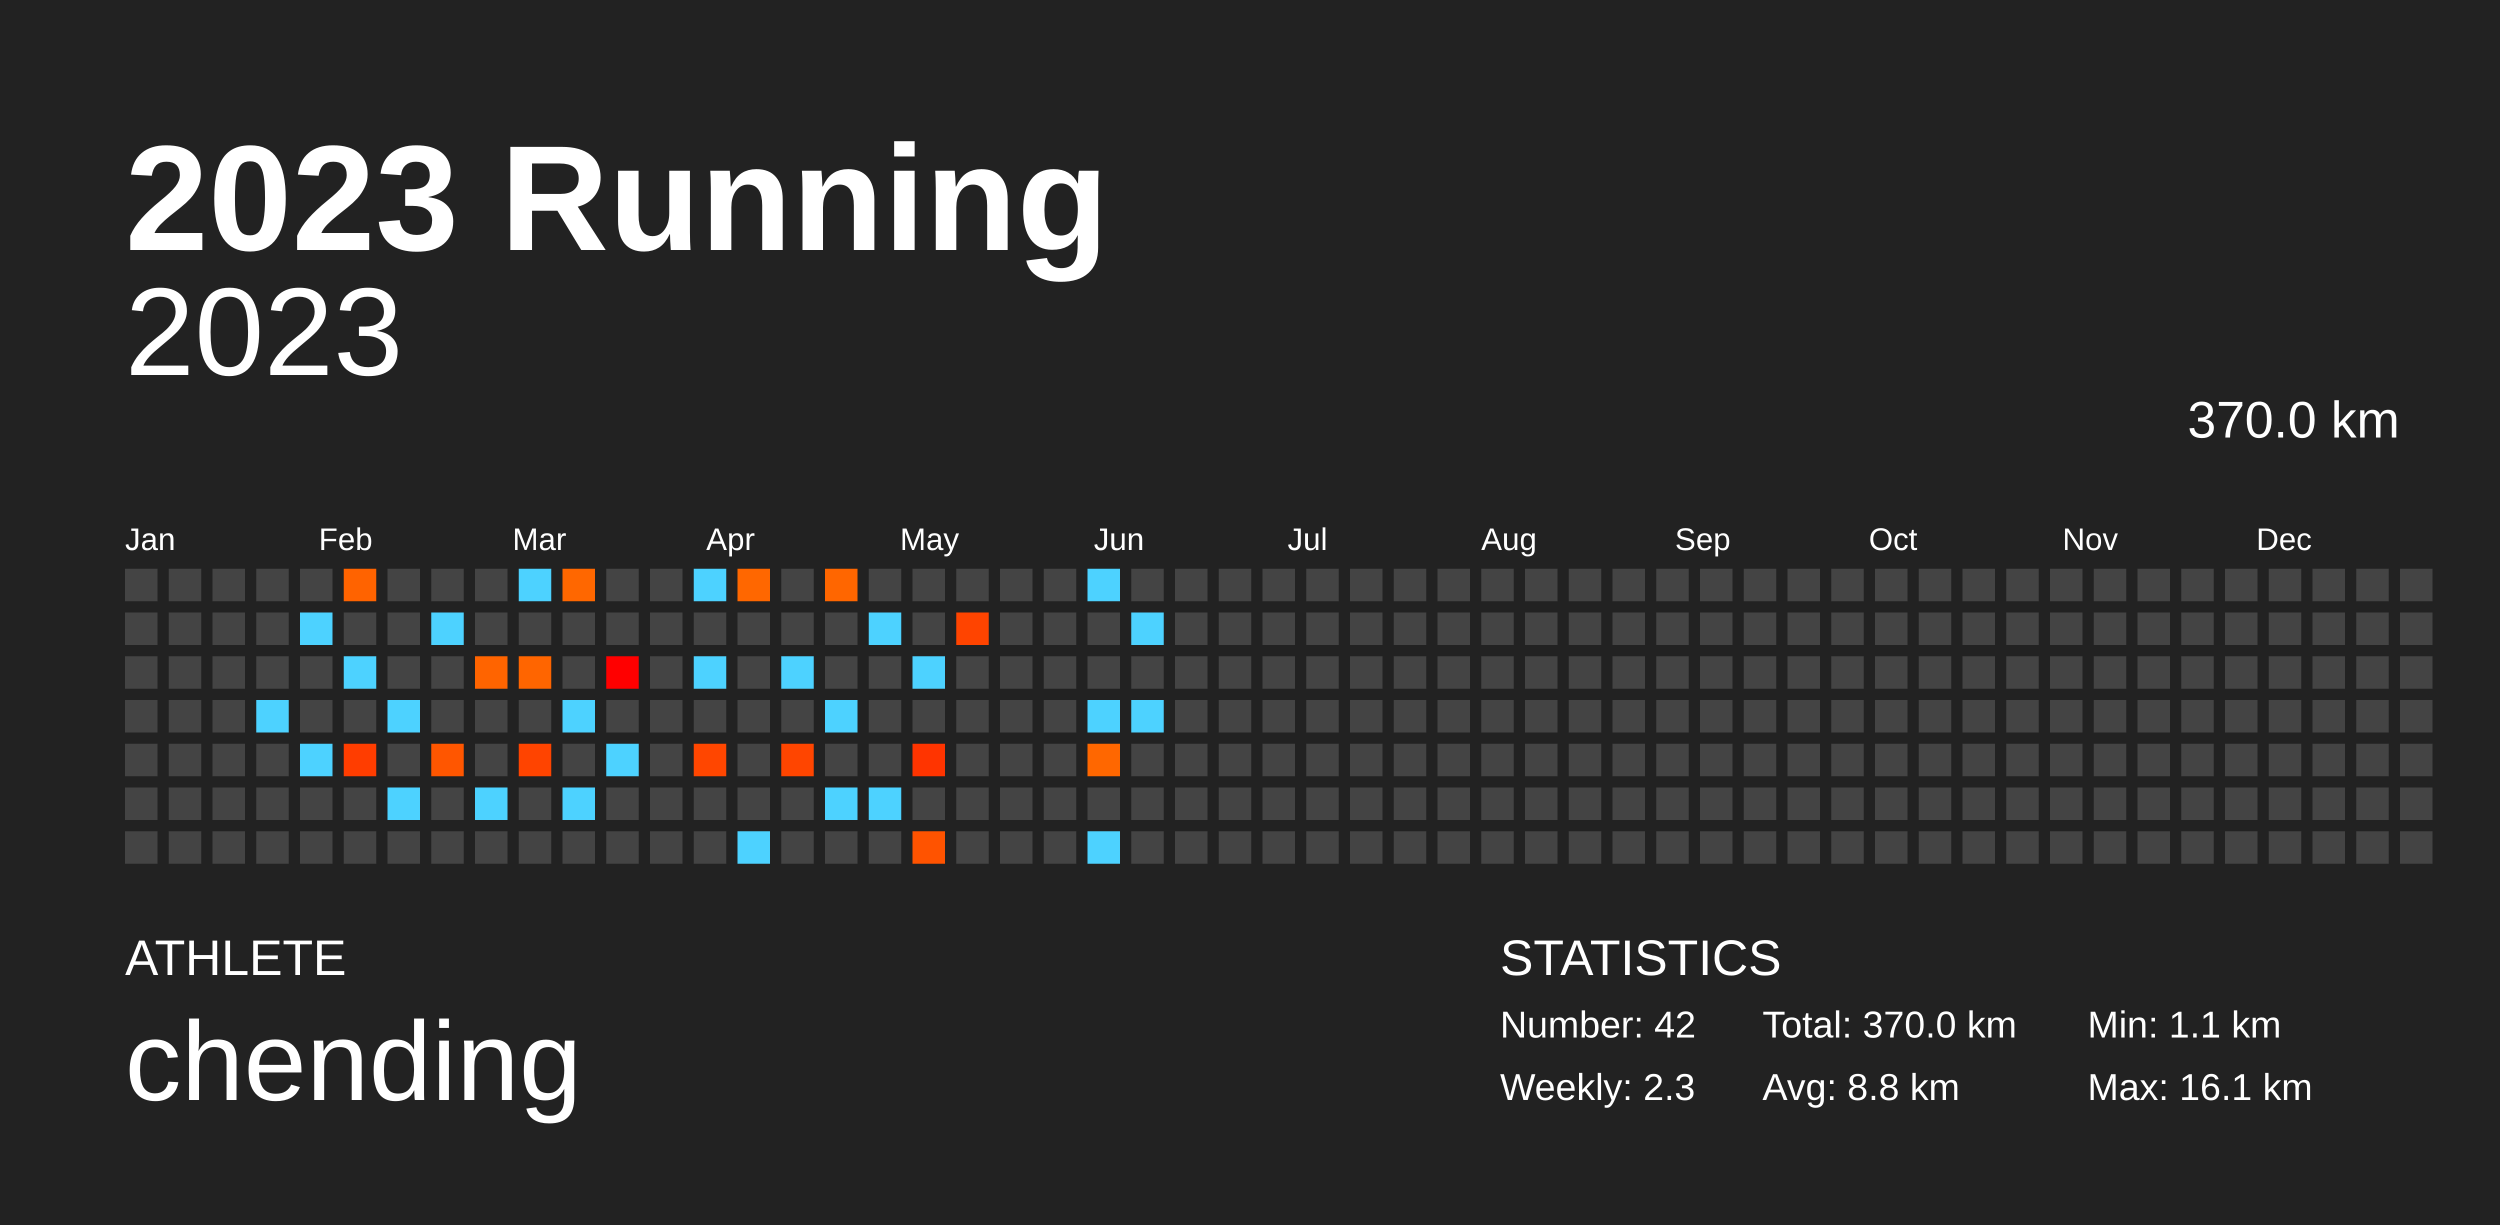
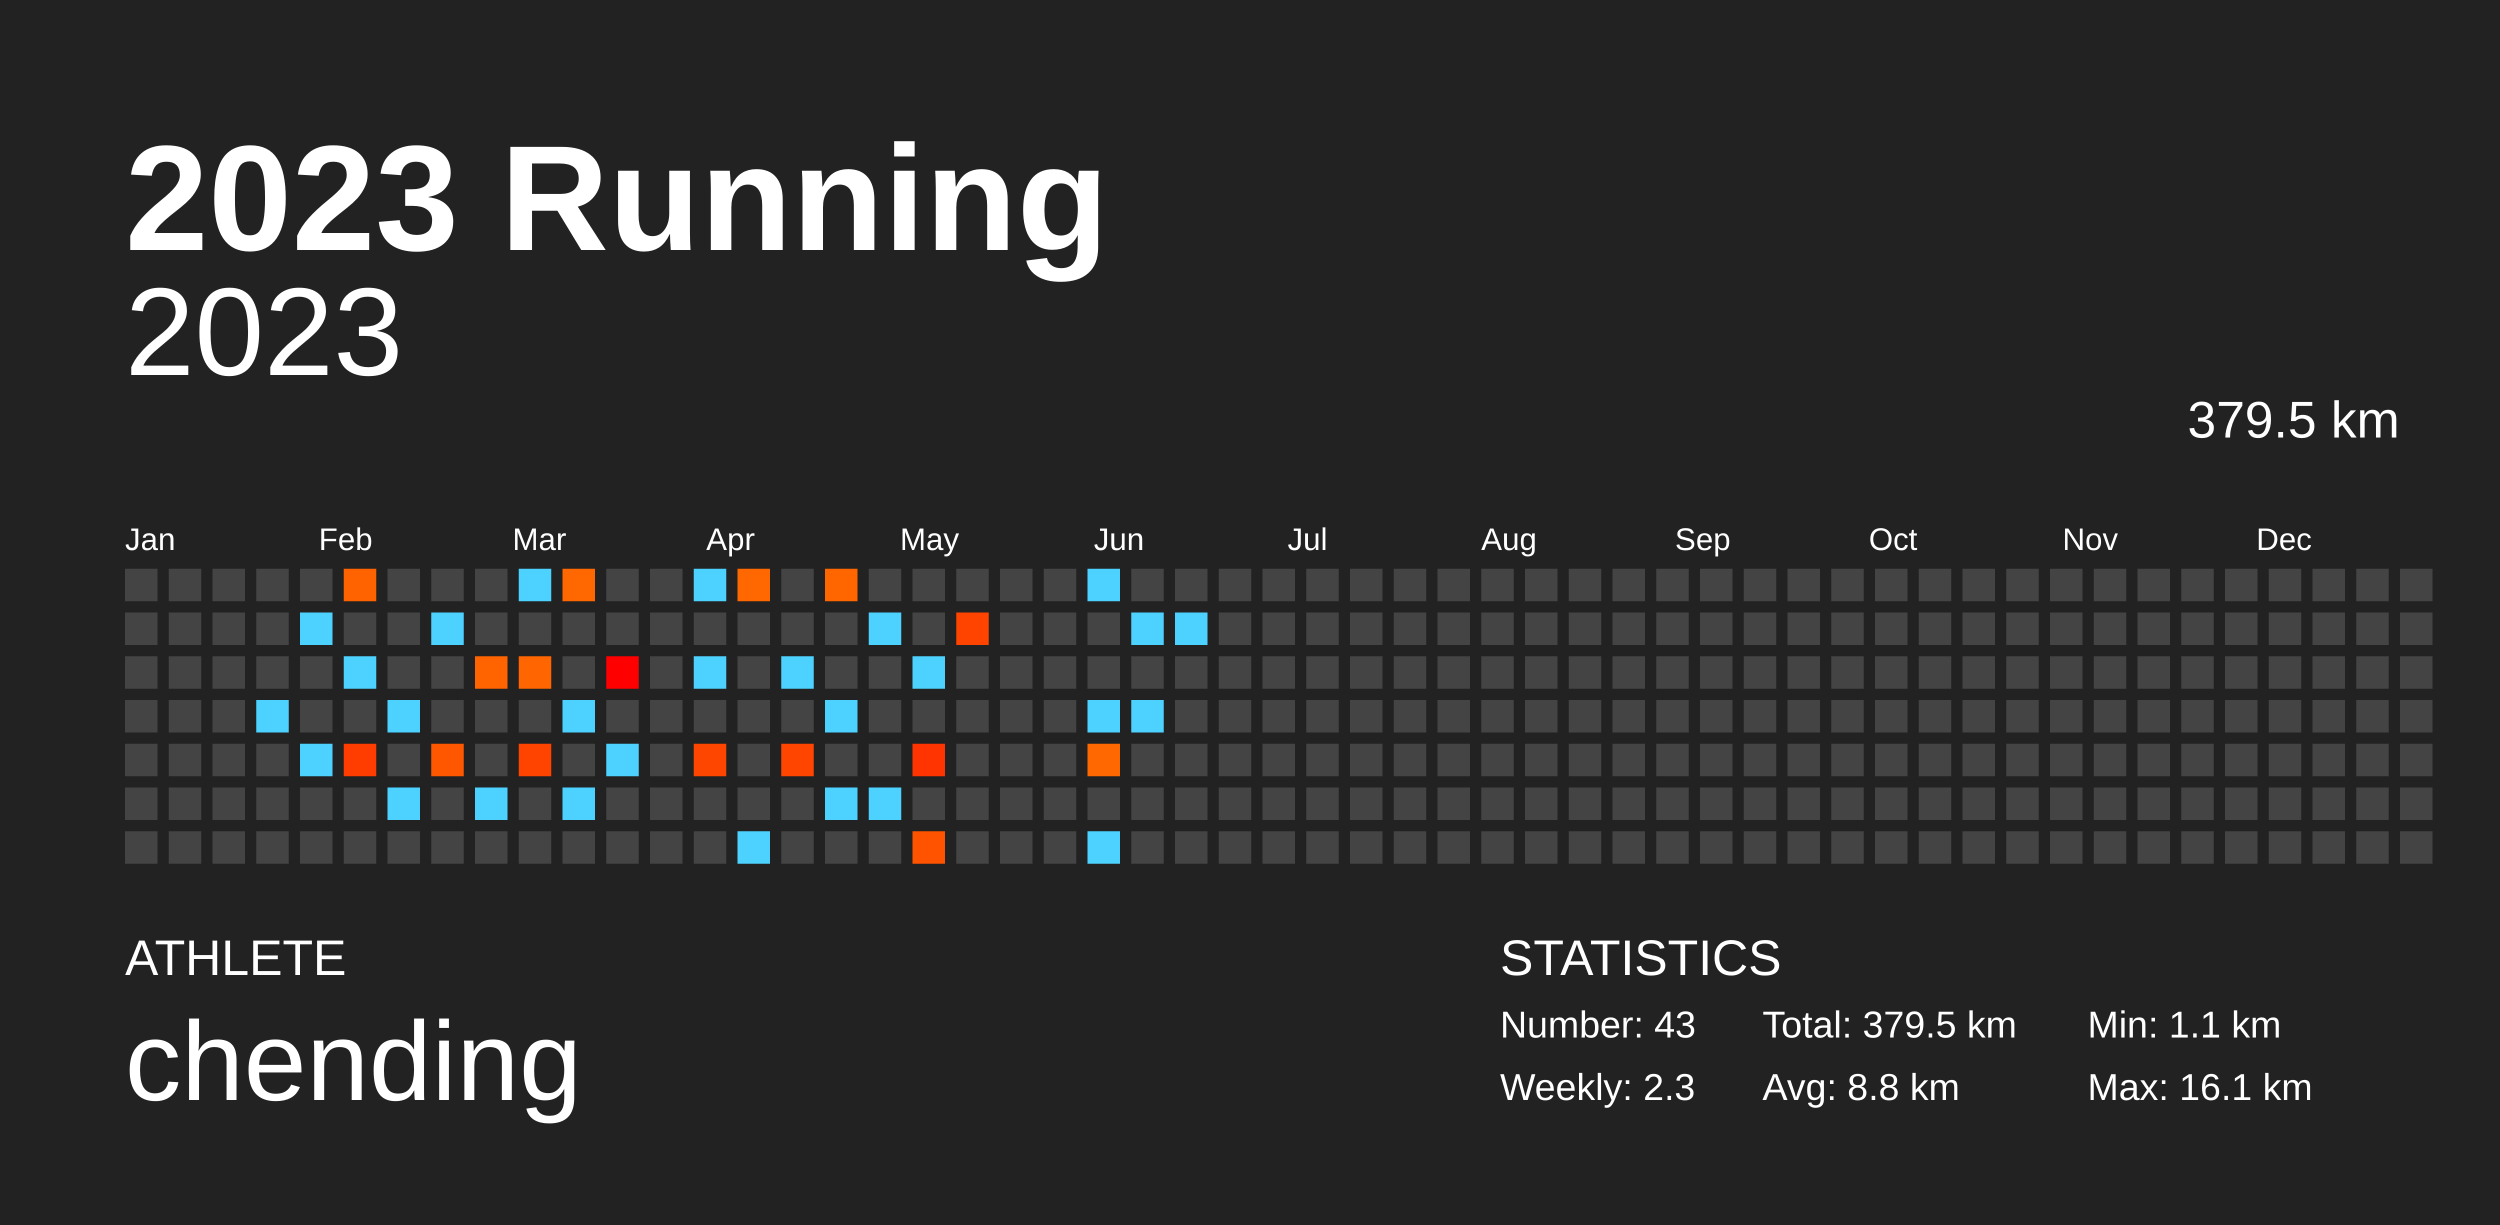
<svg xmlns="http://www.w3.org/2000/svg" baseProfile="full" height="98mm" version="1.1" viewBox="0,0,200,98" width="200mm">
  <defs />
  <rect fill="#222222" height="98" width="200" x="0" y="0" />
  <text fill="#FFFFFF" style="font-size:12px; font-family:Arial; font-weight:bold;" x="10" y="20">2023 Running</text>
  <text fill="#FFFFFF" style="font-size:4px; font-family:Arial" x="10" y="78">ATHLETE</text>
  <text fill="#FFFFFF" style="font-size:9px; font-family:Arial" x="10" y="88">chending</text>
  <text fill="#FFFFFF" style="font-size:4px; font-family:Arial" x="120" y="78">STATISTICS</text>
-   <text fill="#FFFFFF" style="font-size:3px; font-family:Arial" x="120" y="83">Number: 42</text>
+   <text fill="#FFFFFF" style="font-size:3px; font-family:Arial" x="120" y="83">Number: 43</text>
  <text fill="#FFFFFF" style="font-size:3px; font-family:Arial" x="120" y="88">Weekly: 2.3</text>
-   <text fill="#FFFFFF" style="font-size:3px; font-family:Arial" x="141" y="83">Total: 370.0 km</text>
+   <text fill="#FFFFFF" style="font-size:3px; font-family:Arial" x="141" y="83">Total: 379.5 km</text>
  <text fill="#FFFFFF" style="font-size:3px; font-family:Arial" x="141" y="88">Avg: 8.8 km</text>
  <text fill="#FFFFFF" style="font-size:3px; font-family:Arial" x="167" y="83">Min: 1.1 km</text>
  <text fill="#FFFFFF" style="font-size:3px; font-family:Arial" x="167" y="88">Max: 16.1 km</text>
  <text alignment-baseline="hanging" fill="#FFFFFF" style="font-size:10.0px; font-family:Arial;" x="10" y="30">2023</text>
-   <text alignment-baseline="hanging" fill="#FFFFFF" style="font-size:4.125px; font-family:Arial;" x="175" y="35">370.0 km</text>
+   <text alignment-baseline="hanging" fill="#FFFFFF" style="font-size:4.125px; font-family:Arial;" x="175" y="35">379.5 km</text>
  <text fill="#FFFFFF" style="font-size:2.5px; font-family:Arial" x="10.0" y="44">Jan</text>
  <text fill="#FFFFFF" style="font-size:2.5px; font-family:Arial" x="25.5" y="44">Feb</text>
  <text fill="#FFFFFF" style="font-size:2.5px; font-family:Arial" x="41.0" y="44">Mar</text>
  <text fill="#FFFFFF" style="font-size:2.5px; font-family:Arial" x="56.5" y="44">Apr</text>
  <text fill="#FFFFFF" style="font-size:2.5px; font-family:Arial" x="72.0" y="44">May</text>
  <text fill="#FFFFFF" style="font-size:2.5px; font-family:Arial" x="87.5" y="44">Jun</text>
  <text fill="#FFFFFF" style="font-size:2.5px; font-family:Arial" x="103.0" y="44">Jul</text>
  <text fill="#FFFFFF" style="font-size:2.5px; font-family:Arial" x="118.5" y="44">Aug</text>
  <text fill="#FFFFFF" style="font-size:2.5px; font-family:Arial" x="134.0" y="44">Sep</text>
  <text fill="#FFFFFF" style="font-size:2.5px; font-family:Arial" x="149.5" y="44">Oct</text>
  <text fill="#FFFFFF" style="font-size:2.5px; font-family:Arial" x="165.0" y="44">Nov</text>
  <text fill="#FFFFFF" style="font-size:2.5px; font-family:Arial" x="180.5" y="44">Dec</text>
  <rect fill="#444444" height="2.6" width="2.6" x="10.0" y="45.5" />
  <rect fill="#444444" height="2.6" width="2.6" x="10.0" y="49.0" />
  <rect fill="#444444" height="2.6" width="2.6" x="10.0" y="52.5" />
  <rect fill="#444444" height="2.6" width="2.6" x="10.0" y="56.0" />
  <rect fill="#444444" height="2.6" width="2.6" x="10.0" y="59.5" />
  <rect fill="#444444" height="2.6" width="2.6" x="10.0" y="63.0" />
  <rect fill="#444444" height="2.6" width="2.6" x="10.0" y="66.5" />
  <rect fill="#444444" height="2.6" width="2.6" x="13.5" y="45.5" />
  <rect fill="#444444" height="2.6" width="2.6" x="13.5" y="49.0" />
  <rect fill="#444444" height="2.6" width="2.6" x="13.5" y="52.5" />
  <rect fill="#444444" height="2.6" width="2.6" x="13.5" y="56.0" />
  <rect fill="#444444" height="2.6" width="2.6" x="13.5" y="59.5" />
  <rect fill="#444444" height="2.6" width="2.6" x="13.5" y="63.0" />
  <rect fill="#444444" height="2.6" width="2.6" x="13.5" y="66.5" />
  <rect fill="#444444" height="2.6" width="2.6" x="17.0" y="45.5" />
  <rect fill="#444444" height="2.6" width="2.6" x="17.0" y="49.0" />
  <rect fill="#444444" height="2.6" width="2.6" x="17.0" y="52.5" />
  <rect fill="#444444" height="2.6" width="2.6" x="17.0" y="56.0" />
  <rect fill="#444444" height="2.6" width="2.6" x="17.0" y="59.5" />
  <rect fill="#444444" height="2.6" width="2.6" x="17.0" y="63.0" />
  <rect fill="#444444" height="2.6" width="2.6" x="17.0" y="66.5" />
  <rect fill="#444444" height="2.6" width="2.6" x="20.5" y="45.5" />
  <rect fill="#444444" height="2.6" width="2.6" x="20.5" y="49.0" />
  <rect fill="#444444" height="2.6" width="2.6" x="20.5" y="52.5" />
  <rect fill="#4dd2ff" height="2.6" width="2.6" x="20.5" y="56.0" />
  <rect fill="#444444" height="2.6" width="2.6" x="20.5" y="59.5" />
  <rect fill="#444444" height="2.6" width="2.6" x="20.5" y="63.0" />
  <rect fill="#444444" height="2.6" width="2.6" x="20.5" y="66.5" />
  <rect fill="#444444" height="2.6" width="2.6" x="24.0" y="45.5" />
  <rect fill="#4dd2ff" height="2.6" width="2.6" x="24.0" y="49.0" />
  <rect fill="#444444" height="2.6" width="2.6" x="24.0" y="52.5" />
  <rect fill="#444444" height="2.6" width="2.6" x="24.0" y="56.0" />
  <rect fill="#4dd2ff" height="2.6" width="2.6" x="24.0" y="59.5" />
  <rect fill="#444444" height="2.6" width="2.6" x="24.0" y="63.0" />
  <rect fill="#444444" height="2.6" width="2.6" x="24.0" y="66.5" />
  <rect fill="#ff6300" height="2.6" width="2.6" x="27.5" y="45.5" />
  <rect fill="#444444" height="2.6" width="2.6" x="27.5" y="49.0" />
  <rect fill="#4dd2ff" height="2.6" width="2.6" x="27.5" y="52.5" />
  <rect fill="#444444" height="2.6" width="2.6" x="27.5" y="56.0" />
  <rect fill="#ff3d00" height="2.6" width="2.6" x="27.5" y="59.5" />
  <rect fill="#444444" height="2.6" width="2.6" x="27.5" y="63.0" />
  <rect fill="#444444" height="2.6" width="2.6" x="27.5" y="66.5" />
  <rect fill="#444444" height="2.6" width="2.6" x="31.0" y="45.5" />
  <rect fill="#444444" height="2.6" width="2.6" x="31.0" y="49.0" />
  <rect fill="#444444" height="2.6" width="2.6" x="31.0" y="52.5" />
  <rect fill="#4dd2ff" height="2.6" width="2.6" x="31.0" y="56.0" />
  <rect fill="#444444" height="2.6" width="2.6" x="31.0" y="59.5" />
  <rect fill="#4dd2ff" height="2.6" width="2.6" x="31.0" y="63.0" />
  <rect fill="#444444" height="2.6" width="2.6" x="31.0" y="66.5" />
  <rect fill="#444444" height="2.6" width="2.6" x="34.5" y="45.5" />
  <rect fill="#4dd2ff" height="2.6" width="2.6" x="34.5" y="49.0" />
  <rect fill="#444444" height="2.6" width="2.6" x="34.5" y="52.5" />
  <rect fill="#444444" height="2.6" width="2.6" x="34.5" y="56.0" />
  <rect fill="#ff5600" height="2.6" width="2.6" x="34.5" y="59.5" />
  <rect fill="#444444" height="2.6" width="2.6" x="34.5" y="63.0" />
  <rect fill="#444444" height="2.6" width="2.6" x="34.5" y="66.5" />
  <rect fill="#444444" height="2.6" width="2.6" x="38.0" y="45.5" />
  <rect fill="#444444" height="2.6" width="2.6" x="38.0" y="49.0" />
  <rect fill="#ff6400" height="2.6" width="2.6" x="38.0" y="52.5" />
  <rect fill="#444444" height="2.6" width="2.6" x="38.0" y="56.0" />
  <rect fill="#444444" height="2.6" width="2.6" x="38.0" y="59.5" />
  <rect fill="#4dd2ff" height="2.6" width="2.6" x="38.0" y="63.0" />
  <rect fill="#444444" height="2.6" width="2.6" x="38.0" y="66.5" />
  <rect fill="#4dd2ff" height="2.6" width="2.6" x="41.5" y="45.5" />
  <rect fill="#444444" height="2.6" width="2.6" x="41.5" y="49.0" />
  <rect fill="#ff6500" height="2.6" width="2.6" x="41.5" y="52.5" />
  <rect fill="#444444" height="2.6" width="2.6" x="41.5" y="56.0" />
  <rect fill="#ff4400" height="2.6" width="2.6" x="41.5" y="59.5" />
  <rect fill="#444444" height="2.6" width="2.6" x="41.5" y="63.0" />
  <rect fill="#444444" height="2.6" width="2.6" x="41.5" y="66.5" />
  <rect fill="#ff6700" height="2.6" width="2.6" x="45.0" y="45.5" />
  <rect fill="#444444" height="2.6" width="2.6" x="45.0" y="49.0" />
  <rect fill="#444444" height="2.6" width="2.6" x="45.0" y="52.5" />
  <rect fill="#4dd2ff" height="2.6" width="2.6" x="45.0" y="56.0" />
  <rect fill="#444444" height="2.6" width="2.6" x="45.0" y="59.5" />
  <rect fill="#4dd2ff" height="2.6" width="2.6" x="45.0" y="63.0" />
  <rect fill="#444444" height="2.6" width="2.6" x="45.0" y="66.5" />
  <rect fill="#444444" height="2.6" width="2.6" x="48.5" y="45.5" />
  <rect fill="#444444" height="2.6" width="2.6" x="48.5" y="49.0" />
  <rect fill="#ff0000" height="2.6" width="2.6" x="48.5" y="52.5" />
  <rect fill="#444444" height="2.6" width="2.6" x="48.5" y="56.0" />
  <rect fill="#4dd2ff" height="2.6" width="2.6" x="48.5" y="59.5" />
  <rect fill="#444444" height="2.6" width="2.6" x="48.5" y="63.0" />
  <rect fill="#444444" height="2.6" width="2.6" x="48.5" y="66.5" />
  <rect fill="#444444" height="2.6" width="2.6" x="52.0" y="45.5" />
  <rect fill="#444444" height="2.6" width="2.6" x="52.0" y="49.0" />
  <rect fill="#444444" height="2.6" width="2.6" x="52.0" y="52.5" />
  <rect fill="#444444" height="2.6" width="2.6" x="52.0" y="56.0" />
  <rect fill="#444444" height="2.6" width="2.6" x="52.0" y="59.5" />
  <rect fill="#444444" height="2.6" width="2.6" x="52.0" y="63.0" />
  <rect fill="#444444" height="2.6" width="2.6" x="52.0" y="66.5" />
  <rect fill="#4dd2ff" height="2.6" width="2.6" x="55.5" y="45.5" />
  <rect fill="#444444" height="2.6" width="2.6" x="55.5" y="49.0" />
  <rect fill="#4dd2ff" height="2.6" width="2.6" x="55.5" y="52.5" />
  <rect fill="#444444" height="2.6" width="2.6" x="55.5" y="56.0" />
  <rect fill="#ff4600" height="2.6" width="2.6" x="55.5" y="59.5" />
  <rect fill="#444444" height="2.6" width="2.6" x="55.5" y="63.0" />
  <rect fill="#444444" height="2.6" width="2.6" x="55.5" y="66.5" />
  <rect fill="#ff6700" height="2.6" width="2.6" x="59.0" y="45.5" />
  <rect fill="#444444" height="2.6" width="2.6" x="59.0" y="49.0" />
  <rect fill="#444444" height="2.6" width="2.6" x="59.0" y="52.5" />
  <rect fill="#444444" height="2.6" width="2.6" x="59.0" y="56.0" />
  <rect fill="#444444" height="2.6" width="2.6" x="59.0" y="59.5" />
  <rect fill="#444444" height="2.6" width="2.6" x="59.0" y="63.0" />
  <rect fill="#4dd2ff" height="2.6" width="2.6" x="59.0" y="66.5" />
  <rect fill="#444444" height="2.6" width="2.6" x="62.5" y="45.5" />
  <rect fill="#444444" height="2.6" width="2.6" x="62.5" y="49.0" />
  <rect fill="#4dd2ff" height="2.6" width="2.6" x="62.5" y="52.5" />
  <rect fill="#444444" height="2.6" width="2.6" x="62.5" y="56.0" />
  <rect fill="#ff4500" height="2.6" width="2.6" x="62.5" y="59.5" />
  <rect fill="#444444" height="2.6" width="2.6" x="62.5" y="63.0" />
  <rect fill="#444444" height="2.6" width="2.6" x="62.5" y="66.5" />
  <rect fill="#ff6600" height="2.6" width="2.6" x="66.0" y="45.5" />
  <rect fill="#444444" height="2.6" width="2.6" x="66.0" y="49.0" />
  <rect fill="#444444" height="2.6" width="2.6" x="66.0" y="52.5" />
  <rect fill="#4dd2ff" height="2.6" width="2.6" x="66.0" y="56.0" />
  <rect fill="#444444" height="2.6" width="2.6" x="66.0" y="59.5" />
  <rect fill="#4dd2ff" height="2.6" width="2.6" x="66.0" y="63.0" />
  <rect fill="#444444" height="2.6" width="2.6" x="66.0" y="66.5" />
  <rect fill="#444444" height="2.6" width="2.6" x="69.5" y="45.5" />
  <rect fill="#4dd2ff" height="2.6" width="2.6" x="69.5" y="49.0" />
  <rect fill="#444444" height="2.6" width="2.6" x="69.5" y="52.5" />
  <rect fill="#444444" height="2.6" width="2.6" x="69.5" y="56.0" />
  <rect fill="#444444" height="2.6" width="2.6" x="69.5" y="59.5" />
  <rect fill="#4dd2ff" height="2.6" width="2.6" x="69.5" y="63.0" />
  <rect fill="#444444" height="2.6" width="2.6" x="69.5" y="66.5" />
  <rect fill="#444444" height="2.6" width="2.6" x="73.0" y="45.5" />
  <rect fill="#444444" height="2.6" width="2.6" x="73.0" y="49.0" />
  <rect fill="#4dd2ff" height="2.6" width="2.6" x="73.0" y="52.5" />
  <rect fill="#444444" height="2.6" width="2.6" x="73.0" y="56.0" />
  <rect fill="#ff3400" height="2.6" width="2.6" x="73.0" y="59.5" />
  <rect fill="#444444" height="2.6" width="2.6" x="73.0" y="63.0" />
  <rect fill="#ff5300" height="2.6" width="2.6" x="73.0" y="66.5" />
  <rect fill="#444444" height="2.6" width="2.6" x="76.5" y="45.5" />
  <rect fill="#ff4400" height="2.6" width="2.6" x="76.5" y="49.0" />
  <rect fill="#444444" height="2.6" width="2.6" x="76.5" y="52.5" />
  <rect fill="#444444" height="2.6" width="2.6" x="76.5" y="56.0" />
  <rect fill="#444444" height="2.6" width="2.6" x="76.5" y="59.5" />
  <rect fill="#444444" height="2.6" width="2.6" x="76.5" y="63.0" />
  <rect fill="#444444" height="2.6" width="2.6" x="76.5" y="66.5" />
  <rect fill="#444444" height="2.6" width="2.6" x="80.0" y="45.5" />
  <rect fill="#444444" height="2.6" width="2.6" x="80.0" y="49.0" />
  <rect fill="#444444" height="2.6" width="2.6" x="80.0" y="52.5" />
  <rect fill="#444444" height="2.6" width="2.6" x="80.0" y="56.0" />
  <rect fill="#444444" height="2.6" width="2.6" x="80.0" y="59.5" />
  <rect fill="#444444" height="2.6" width="2.6" x="80.0" y="63.0" />
  <rect fill="#444444" height="2.6" width="2.6" x="80.0" y="66.5" />
  <rect fill="#444444" height="2.6" width="2.6" x="83.5" y="45.5" />
  <rect fill="#444444" height="2.6" width="2.6" x="83.5" y="49.0" />
  <rect fill="#444444" height="2.6" width="2.6" x="83.5" y="52.5" />
  <rect fill="#444444" height="2.6" width="2.6" x="83.5" y="56.0" />
  <rect fill="#444444" height="2.6" width="2.6" x="83.5" y="59.5" />
  <rect fill="#444444" height="2.6" width="2.6" x="83.5" y="63.0" />
  <rect fill="#444444" height="2.6" width="2.6" x="83.5" y="66.5" />
  <rect fill="#4dd2ff" height="2.6" width="2.6" x="87.0" y="45.5" />
  <rect fill="#444444" height="2.6" width="2.6" x="87.0" y="49.0" />
  <rect fill="#444444" height="2.6" width="2.6" x="87.0" y="52.5" />
  <rect fill="#4dd2ff" height="2.6" width="2.6" x="87.0" y="56.0" />
  <rect fill="#ff6700" height="2.6" width="2.6" x="87.0" y="59.5" />
  <rect fill="#444444" height="2.6" width="2.6" x="87.0" y="63.0" />
  <rect fill="#4dd2ff" height="2.6" width="2.6" x="87.0" y="66.5" />
  <rect fill="#444444" height="2.6" width="2.6" x="90.5" y="45.5" />
  <rect fill="#4dd2ff" height="2.6" width="2.6" x="90.5" y="49.0" />
  <rect fill="#444444" height="2.6" width="2.6" x="90.5" y="52.5" />
  <rect fill="#4dd2ff" height="2.6" width="2.6" x="90.5" y="56.0" />
  <rect fill="#444444" height="2.6" width="2.6" x="90.5" y="59.5" />
  <rect fill="#444444" height="2.6" width="2.6" x="90.5" y="63.0" />
  <rect fill="#444444" height="2.6" width="2.6" x="90.5" y="66.5" />
  <rect fill="#444444" height="2.6" width="2.6" x="94.0" y="45.5" />
-   <rect fill="#444444" height="2.6" width="2.6" x="94.0" y="49.0" />
+   <rect fill="#4dd2ff" height="2.6" width="2.6" x="94.0" y="49.0" />
  <rect fill="#444444" height="2.6" width="2.6" x="94.0" y="52.5" />
  <rect fill="#444444" height="2.6" width="2.6" x="94.0" y="56.0" />
  <rect fill="#444444" height="2.6" width="2.6" x="94.0" y="59.5" />
  <rect fill="#444444" height="2.6" width="2.6" x="94.0" y="63.0" />
  <rect fill="#444444" height="2.6" width="2.6" x="94.0" y="66.5" />
  <rect fill="#444444" height="2.6" width="2.6" x="97.5" y="45.5" />
  <rect fill="#444444" height="2.6" width="2.6" x="97.5" y="49.0" />
  <rect fill="#444444" height="2.6" width="2.6" x="97.5" y="52.5" />
  <rect fill="#444444" height="2.6" width="2.6" x="97.5" y="56.0" />
  <rect fill="#444444" height="2.6" width="2.6" x="97.5" y="59.5" />
  <rect fill="#444444" height="2.6" width="2.6" x="97.5" y="63.0" />
  <rect fill="#444444" height="2.6" width="2.6" x="97.5" y="66.5" />
  <rect fill="#444444" height="2.6" width="2.6" x="101.0" y="45.5" />
  <rect fill="#444444" height="2.6" width="2.6" x="101.0" y="49.0" />
  <rect fill="#444444" height="2.6" width="2.6" x="101.0" y="52.5" />
  <rect fill="#444444" height="2.6" width="2.6" x="101.0" y="56.0" />
  <rect fill="#444444" height="2.6" width="2.6" x="101.0" y="59.5" />
  <rect fill="#444444" height="2.6" width="2.6" x="101.0" y="63.0" />
  <rect fill="#444444" height="2.6" width="2.6" x="101.0" y="66.5" />
  <rect fill="#444444" height="2.6" width="2.6" x="104.5" y="45.5" />
  <rect fill="#444444" height="2.6" width="2.6" x="104.5" y="49.0" />
  <rect fill="#444444" height="2.6" width="2.6" x="104.5" y="52.5" />
  <rect fill="#444444" height="2.6" width="2.6" x="104.5" y="56.0" />
  <rect fill="#444444" height="2.6" width="2.6" x="104.5" y="59.5" />
  <rect fill="#444444" height="2.6" width="2.6" x="104.5" y="63.0" />
  <rect fill="#444444" height="2.6" width="2.6" x="104.5" y="66.5" />
  <rect fill="#444444" height="2.6" width="2.6" x="108.0" y="45.5" />
  <rect fill="#444444" height="2.6" width="2.6" x="108.0" y="49.0" />
  <rect fill="#444444" height="2.6" width="2.6" x="108.0" y="52.5" />
  <rect fill="#444444" height="2.6" width="2.6" x="108.0" y="56.0" />
  <rect fill="#444444" height="2.6" width="2.6" x="108.0" y="59.5" />
  <rect fill="#444444" height="2.6" width="2.6" x="108.0" y="63.0" />
  <rect fill="#444444" height="2.6" width="2.6" x="108.0" y="66.5" />
  <rect fill="#444444" height="2.6" width="2.6" x="111.5" y="45.5" />
  <rect fill="#444444" height="2.6" width="2.6" x="111.5" y="49.0" />
  <rect fill="#444444" height="2.6" width="2.6" x="111.5" y="52.5" />
  <rect fill="#444444" height="2.6" width="2.6" x="111.5" y="56.0" />
  <rect fill="#444444" height="2.6" width="2.6" x="111.5" y="59.5" />
  <rect fill="#444444" height="2.6" width="2.6" x="111.5" y="63.0" />
  <rect fill="#444444" height="2.6" width="2.6" x="111.5" y="66.5" />
  <rect fill="#444444" height="2.6" width="2.6" x="115.0" y="45.5" />
  <rect fill="#444444" height="2.6" width="2.6" x="115.0" y="49.0" />
  <rect fill="#444444" height="2.6" width="2.6" x="115.0" y="52.5" />
  <rect fill="#444444" height="2.6" width="2.6" x="115.0" y="56.0" />
  <rect fill="#444444" height="2.6" width="2.6" x="115.0" y="59.5" />
  <rect fill="#444444" height="2.6" width="2.6" x="115.0" y="63.0" />
  <rect fill="#444444" height="2.6" width="2.6" x="115.0" y="66.5" />
  <rect fill="#444444" height="2.6" width="2.6" x="118.5" y="45.5" />
  <rect fill="#444444" height="2.6" width="2.6" x="118.5" y="49.0" />
  <rect fill="#444444" height="2.6" width="2.6" x="118.5" y="52.5" />
  <rect fill="#444444" height="2.6" width="2.6" x="118.5" y="56.0" />
  <rect fill="#444444" height="2.6" width="2.6" x="118.5" y="59.5" />
  <rect fill="#444444" height="2.6" width="2.6" x="118.5" y="63.0" />
  <rect fill="#444444" height="2.6" width="2.6" x="118.5" y="66.5" />
  <rect fill="#444444" height="2.6" width="2.6" x="122.0" y="45.5" />
  <rect fill="#444444" height="2.6" width="2.6" x="122.0" y="49.0" />
  <rect fill="#444444" height="2.6" width="2.6" x="122.0" y="52.5" />
  <rect fill="#444444" height="2.6" width="2.6" x="122.0" y="56.0" />
  <rect fill="#444444" height="2.6" width="2.6" x="122.0" y="59.5" />
  <rect fill="#444444" height="2.6" width="2.6" x="122.0" y="63.0" />
  <rect fill="#444444" height="2.6" width="2.6" x="122.0" y="66.5" />
  <rect fill="#444444" height="2.6" width="2.6" x="125.5" y="45.5" />
  <rect fill="#444444" height="2.6" width="2.6" x="125.5" y="49.0" />
  <rect fill="#444444" height="2.6" width="2.6" x="125.5" y="52.5" />
  <rect fill="#444444" height="2.6" width="2.6" x="125.5" y="56.0" />
  <rect fill="#444444" height="2.6" width="2.6" x="125.5" y="59.5" />
  <rect fill="#444444" height="2.6" width="2.6" x="125.5" y="63.0" />
  <rect fill="#444444" height="2.6" width="2.6" x="125.5" y="66.5" />
  <rect fill="#444444" height="2.6" width="2.6" x="129.0" y="45.5" />
  <rect fill="#444444" height="2.6" width="2.6" x="129.0" y="49.0" />
  <rect fill="#444444" height="2.6" width="2.6" x="129.0" y="52.5" />
  <rect fill="#444444" height="2.6" width="2.6" x="129.0" y="56.0" />
  <rect fill="#444444" height="2.6" width="2.6" x="129.0" y="59.5" />
  <rect fill="#444444" height="2.6" width="2.6" x="129.0" y="63.0" />
  <rect fill="#444444" height="2.6" width="2.6" x="129.0" y="66.5" />
  <rect fill="#444444" height="2.6" width="2.6" x="132.5" y="45.5" />
  <rect fill="#444444" height="2.6" width="2.6" x="132.5" y="49.0" />
  <rect fill="#444444" height="2.6" width="2.6" x="132.5" y="52.5" />
  <rect fill="#444444" height="2.6" width="2.6" x="132.5" y="56.0" />
  <rect fill="#444444" height="2.6" width="2.6" x="132.5" y="59.5" />
  <rect fill="#444444" height="2.6" width="2.6" x="132.5" y="63.0" />
  <rect fill="#444444" height="2.6" width="2.6" x="132.5" y="66.5" />
  <rect fill="#444444" height="2.6" width="2.6" x="136.0" y="45.5" />
  <rect fill="#444444" height="2.6" width="2.6" x="136.0" y="49.0" />
  <rect fill="#444444" height="2.6" width="2.6" x="136.0" y="52.5" />
  <rect fill="#444444" height="2.6" width="2.6" x="136.0" y="56.0" />
  <rect fill="#444444" height="2.6" width="2.6" x="136.0" y="59.5" />
  <rect fill="#444444" height="2.6" width="2.6" x="136.0" y="63.0" />
  <rect fill="#444444" height="2.6" width="2.6" x="136.0" y="66.5" />
  <rect fill="#444444" height="2.6" width="2.6" x="139.5" y="45.5" />
  <rect fill="#444444" height="2.6" width="2.6" x="139.5" y="49.0" />
  <rect fill="#444444" height="2.6" width="2.6" x="139.5" y="52.5" />
  <rect fill="#444444" height="2.6" width="2.6" x="139.5" y="56.0" />
  <rect fill="#444444" height="2.6" width="2.6" x="139.5" y="59.5" />
  <rect fill="#444444" height="2.6" width="2.6" x="139.5" y="63.0" />
  <rect fill="#444444" height="2.6" width="2.6" x="139.5" y="66.5" />
  <rect fill="#444444" height="2.6" width="2.6" x="143.0" y="45.5" />
  <rect fill="#444444" height="2.6" width="2.6" x="143.0" y="49.0" />
  <rect fill="#444444" height="2.6" width="2.6" x="143.0" y="52.5" />
  <rect fill="#444444" height="2.6" width="2.6" x="143.0" y="56.0" />
  <rect fill="#444444" height="2.6" width="2.6" x="143.0" y="59.5" />
  <rect fill="#444444" height="2.6" width="2.6" x="143.0" y="63.0" />
  <rect fill="#444444" height="2.6" width="2.6" x="143.0" y="66.5" />
  <rect fill="#444444" height="2.6" width="2.6" x="146.5" y="45.5" />
  <rect fill="#444444" height="2.6" width="2.6" x="146.5" y="49.0" />
  <rect fill="#444444" height="2.6" width="2.6" x="146.5" y="52.5" />
  <rect fill="#444444" height="2.6" width="2.6" x="146.5" y="56.0" />
  <rect fill="#444444" height="2.6" width="2.6" x="146.5" y="59.5" />
  <rect fill="#444444" height="2.6" width="2.6" x="146.5" y="63.0" />
  <rect fill="#444444" height="2.6" width="2.6" x="146.5" y="66.5" />
  <rect fill="#444444" height="2.6" width="2.6" x="150.0" y="45.5" />
  <rect fill="#444444" height="2.6" width="2.6" x="150.0" y="49.0" />
  <rect fill="#444444" height="2.6" width="2.6" x="150.0" y="52.5" />
  <rect fill="#444444" height="2.6" width="2.6" x="150.0" y="56.0" />
  <rect fill="#444444" height="2.6" width="2.6" x="150.0" y="59.5" />
  <rect fill="#444444" height="2.6" width="2.6" x="150.0" y="63.0" />
  <rect fill="#444444" height="2.6" width="2.6" x="150.0" y="66.5" />
  <rect fill="#444444" height="2.6" width="2.6" x="153.5" y="45.5" />
  <rect fill="#444444" height="2.6" width="2.6" x="153.5" y="49.0" />
  <rect fill="#444444" height="2.6" width="2.6" x="153.5" y="52.5" />
  <rect fill="#444444" height="2.6" width="2.6" x="153.5" y="56.0" />
  <rect fill="#444444" height="2.6" width="2.6" x="153.5" y="59.5" />
  <rect fill="#444444" height="2.6" width="2.6" x="153.5" y="63.0" />
  <rect fill="#444444" height="2.6" width="2.6" x="153.5" y="66.5" />
  <rect fill="#444444" height="2.6" width="2.6" x="157.0" y="45.5" />
  <rect fill="#444444" height="2.6" width="2.6" x="157.0" y="49.0" />
  <rect fill="#444444" height="2.6" width="2.6" x="157.0" y="52.5" />
  <rect fill="#444444" height="2.6" width="2.6" x="157.0" y="56.0" />
  <rect fill="#444444" height="2.6" width="2.6" x="157.0" y="59.5" />
  <rect fill="#444444" height="2.6" width="2.6" x="157.0" y="63.0" />
  <rect fill="#444444" height="2.6" width="2.6" x="157.0" y="66.5" />
  <rect fill="#444444" height="2.6" width="2.6" x="160.5" y="45.5" />
  <rect fill="#444444" height="2.6" width="2.6" x="160.5" y="49.0" />
  <rect fill="#444444" height="2.6" width="2.6" x="160.5" y="52.5" />
  <rect fill="#444444" height="2.6" width="2.6" x="160.5" y="56.0" />
  <rect fill="#444444" height="2.6" width="2.6" x="160.5" y="59.5" />
  <rect fill="#444444" height="2.6" width="2.6" x="160.5" y="63.0" />
  <rect fill="#444444" height="2.6" width="2.6" x="160.5" y="66.5" />
  <rect fill="#444444" height="2.6" width="2.6" x="164.0" y="45.5" />
  <rect fill="#444444" height="2.6" width="2.6" x="164.0" y="49.0" />
  <rect fill="#444444" height="2.6" width="2.6" x="164.0" y="52.5" />
  <rect fill="#444444" height="2.6" width="2.6" x="164.0" y="56.0" />
  <rect fill="#444444" height="2.6" width="2.6" x="164.0" y="59.5" />
  <rect fill="#444444" height="2.6" width="2.6" x="164.0" y="63.0" />
  <rect fill="#444444" height="2.6" width="2.6" x="164.0" y="66.5" />
  <rect fill="#444444" height="2.6" width="2.6" x="167.5" y="45.5" />
  <rect fill="#444444" height="2.6" width="2.6" x="167.5" y="49.0" />
  <rect fill="#444444" height="2.6" width="2.6" x="167.5" y="52.5" />
  <rect fill="#444444" height="2.6" width="2.6" x="167.5" y="56.0" />
  <rect fill="#444444" height="2.6" width="2.6" x="167.5" y="59.5" />
  <rect fill="#444444" height="2.6" width="2.6" x="167.5" y="63.0" />
  <rect fill="#444444" height="2.6" width="2.6" x="167.5" y="66.5" />
  <rect fill="#444444" height="2.6" width="2.6" x="171.0" y="45.5" />
  <rect fill="#444444" height="2.6" width="2.6" x="171.0" y="49.0" />
  <rect fill="#444444" height="2.6" width="2.6" x="171.0" y="52.5" />
  <rect fill="#444444" height="2.6" width="2.6" x="171.0" y="56.0" />
  <rect fill="#444444" height="2.6" width="2.6" x="171.0" y="59.5" />
  <rect fill="#444444" height="2.6" width="2.6" x="171.0" y="63.0" />
  <rect fill="#444444" height="2.6" width="2.6" x="171.0" y="66.5" />
  <rect fill="#444444" height="2.6" width="2.6" x="174.5" y="45.5" />
  <rect fill="#444444" height="2.6" width="2.6" x="174.5" y="49.0" />
  <rect fill="#444444" height="2.6" width="2.6" x="174.5" y="52.5" />
  <rect fill="#444444" height="2.6" width="2.6" x="174.5" y="56.0" />
  <rect fill="#444444" height="2.6" width="2.6" x="174.5" y="59.5" />
  <rect fill="#444444" height="2.6" width="2.6" x="174.5" y="63.0" />
  <rect fill="#444444" height="2.6" width="2.6" x="174.5" y="66.5" />
  <rect fill="#444444" height="2.6" width="2.6" x="178.0" y="45.5" />
  <rect fill="#444444" height="2.6" width="2.6" x="178.0" y="49.0" />
  <rect fill="#444444" height="2.6" width="2.6" x="178.0" y="52.5" />
  <rect fill="#444444" height="2.6" width="2.6" x="178.0" y="56.0" />
  <rect fill="#444444" height="2.6" width="2.6" x="178.0" y="59.5" />
  <rect fill="#444444" height="2.6" width="2.6" x="178.0" y="63.0" />
  <rect fill="#444444" height="2.6" width="2.6" x="178.0" y="66.5" />
  <rect fill="#444444" height="2.6" width="2.6" x="181.5" y="45.5" />
  <rect fill="#444444" height="2.6" width="2.6" x="181.5" y="49.0" />
  <rect fill="#444444" height="2.6" width="2.6" x="181.5" y="52.5" />
  <rect fill="#444444" height="2.6" width="2.6" x="181.5" y="56.0" />
  <rect fill="#444444" height="2.6" width="2.6" x="181.5" y="59.5" />
  <rect fill="#444444" height="2.6" width="2.6" x="181.5" y="63.0" />
  <rect fill="#444444" height="2.6" width="2.6" x="181.5" y="66.5" />
  <rect fill="#444444" height="2.6" width="2.6" x="185.0" y="45.5" />
  <rect fill="#444444" height="2.6" width="2.6" x="185.0" y="49.0" />
  <rect fill="#444444" height="2.6" width="2.6" x="185.0" y="52.5" />
  <rect fill="#444444" height="2.6" width="2.6" x="185.0" y="56.0" />
  <rect fill="#444444" height="2.6" width="2.6" x="185.0" y="59.5" />
  <rect fill="#444444" height="2.6" width="2.6" x="185.0" y="63.0" />
  <rect fill="#444444" height="2.6" width="2.6" x="185.0" y="66.5" />
  <rect fill="#444444" height="2.6" width="2.6" x="188.5" y="45.5" />
  <rect fill="#444444" height="2.6" width="2.6" x="188.5" y="49.0" />
  <rect fill="#444444" height="2.6" width="2.6" x="188.5" y="52.5" />
  <rect fill="#444444" height="2.6" width="2.6" x="188.5" y="56.0" />
  <rect fill="#444444" height="2.6" width="2.6" x="188.5" y="59.5" />
  <rect fill="#444444" height="2.6" width="2.6" x="188.5" y="63.0" />
  <rect fill="#444444" height="2.6" width="2.6" x="188.5" y="66.5" />
  <rect fill="#444444" height="2.6" width="2.6" x="192.0" y="45.5" />
  <rect fill="#444444" height="2.6" width="2.6" x="192.0" y="49.0" />
  <rect fill="#444444" height="2.6" width="2.6" x="192.0" y="52.5" />
  <rect fill="#444444" height="2.6" width="2.6" x="192.0" y="56.0" />
  <rect fill="#444444" height="2.6" width="2.6" x="192.0" y="59.5" />
  <rect fill="#444444" height="2.6" width="2.6" x="192.0" y="63.0" />
  <rect fill="#444444" height="2.6" width="2.6" x="192.0" y="66.5" />
</svg>
